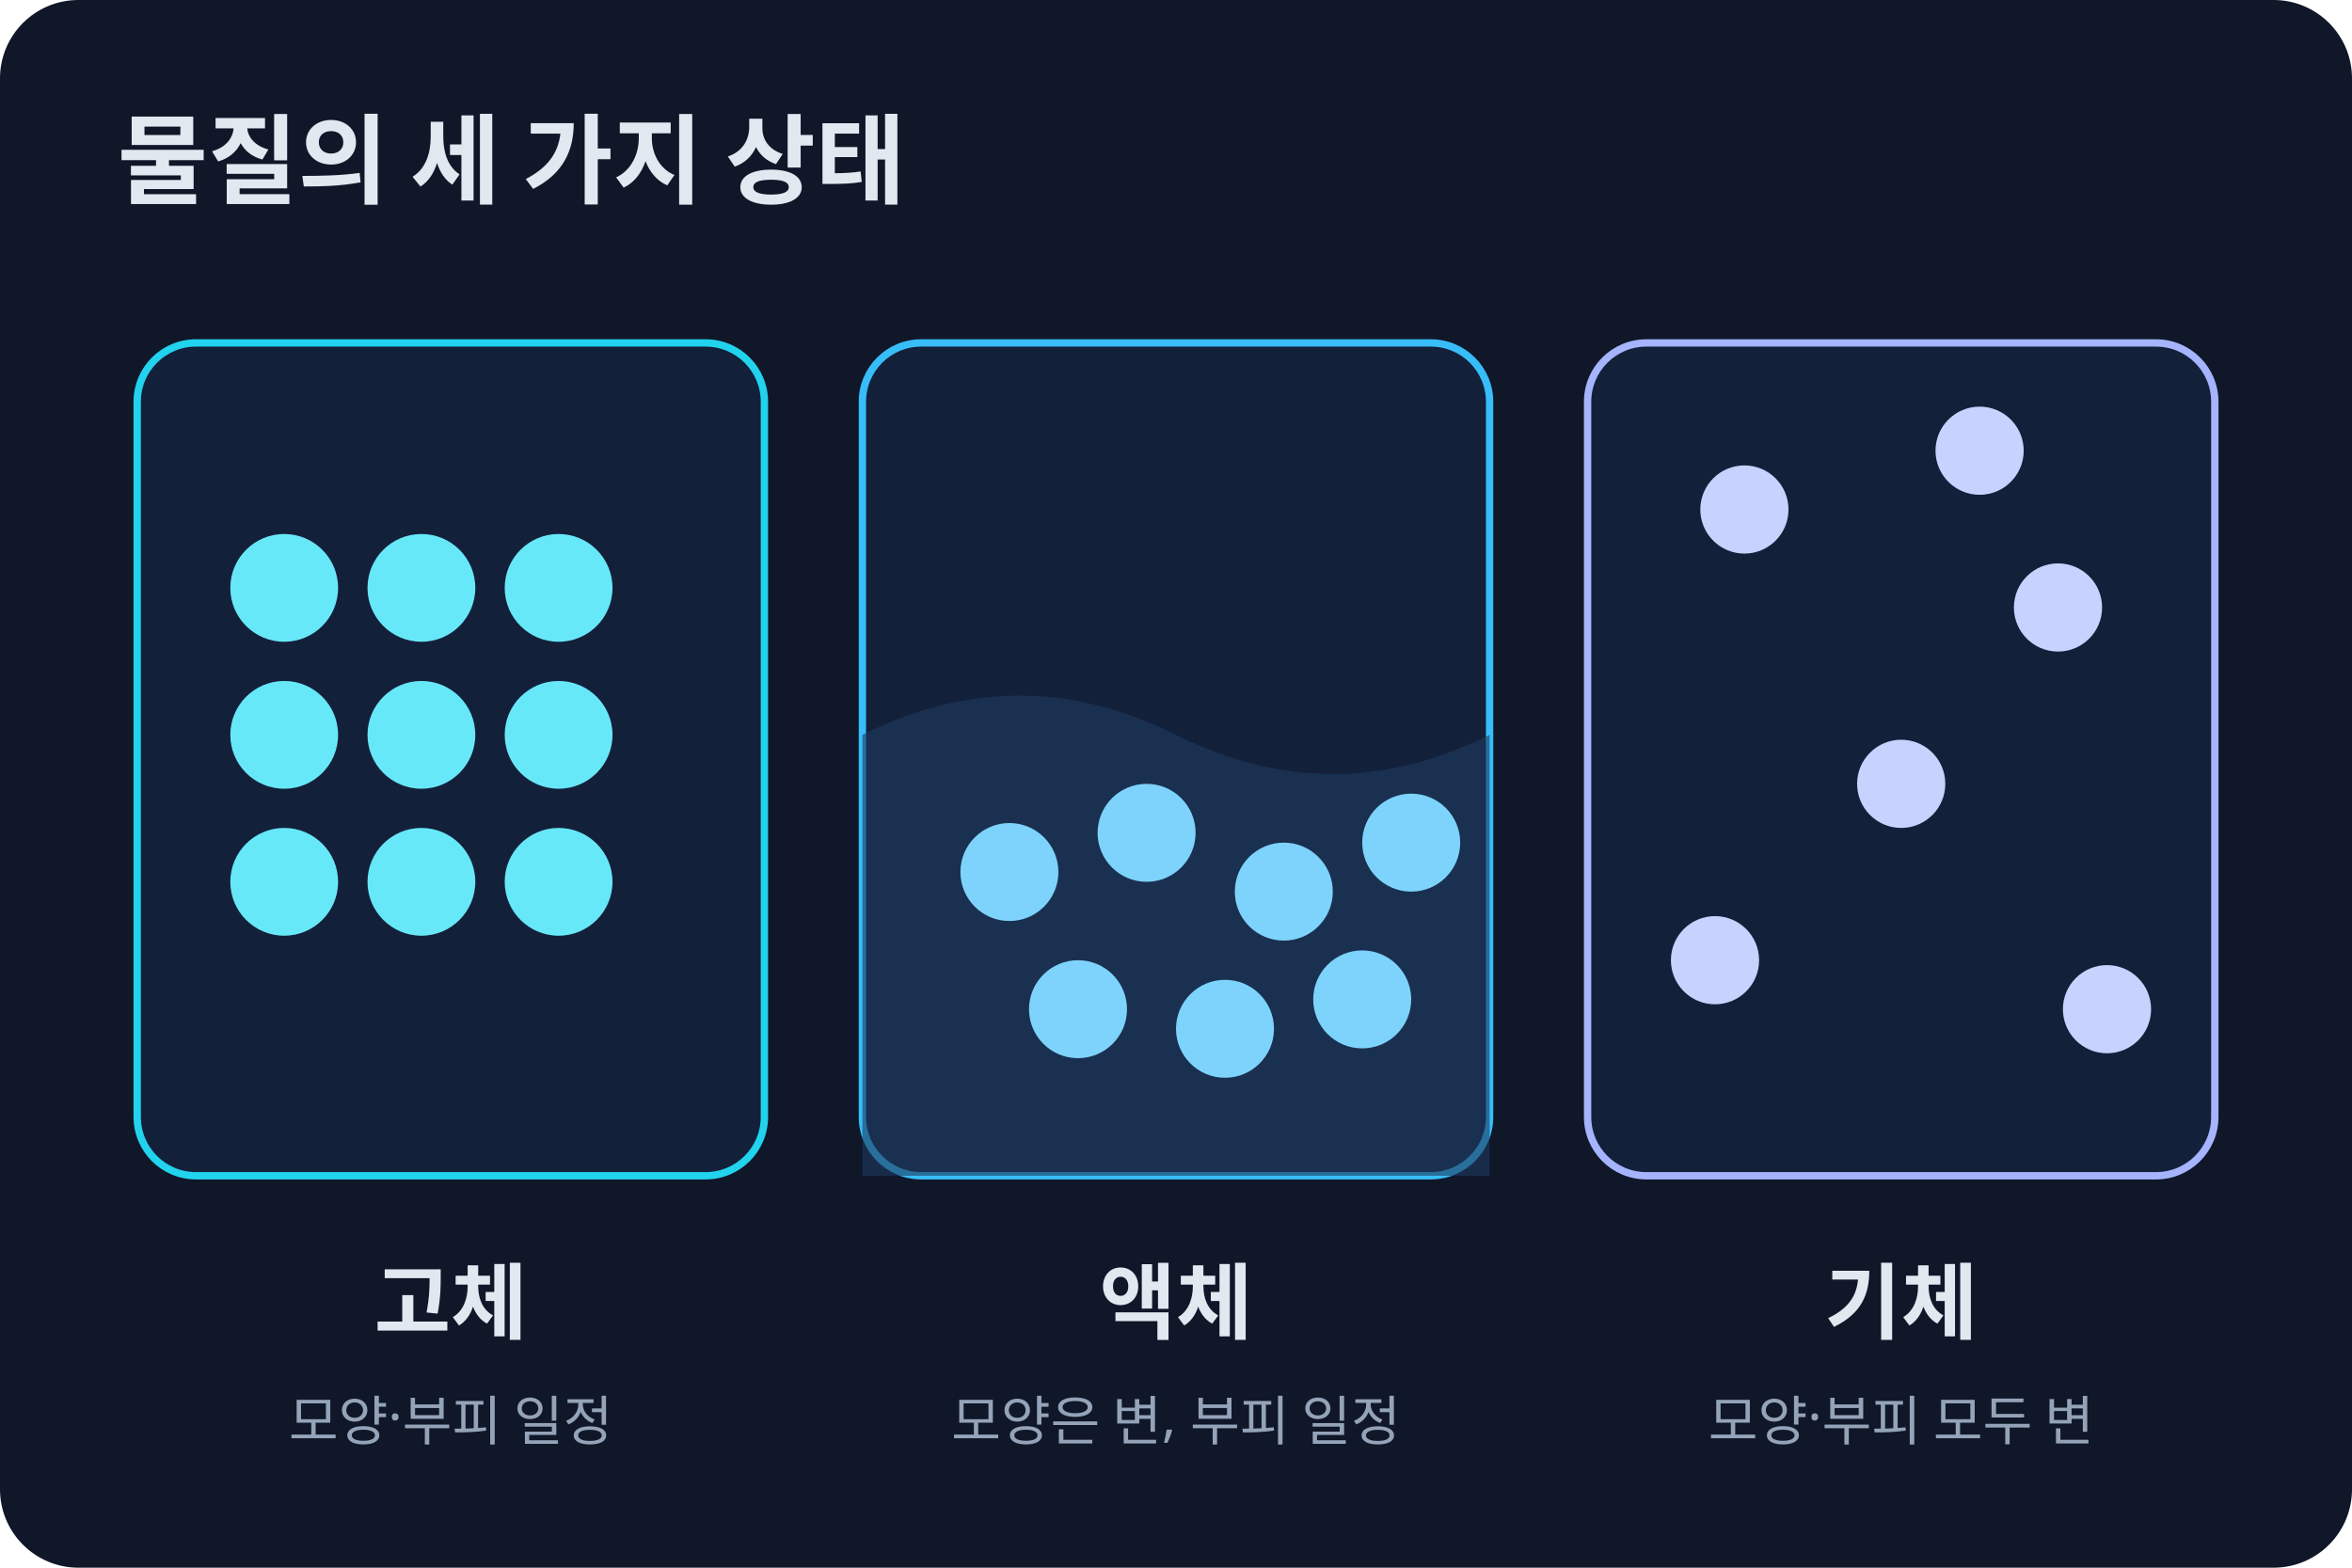
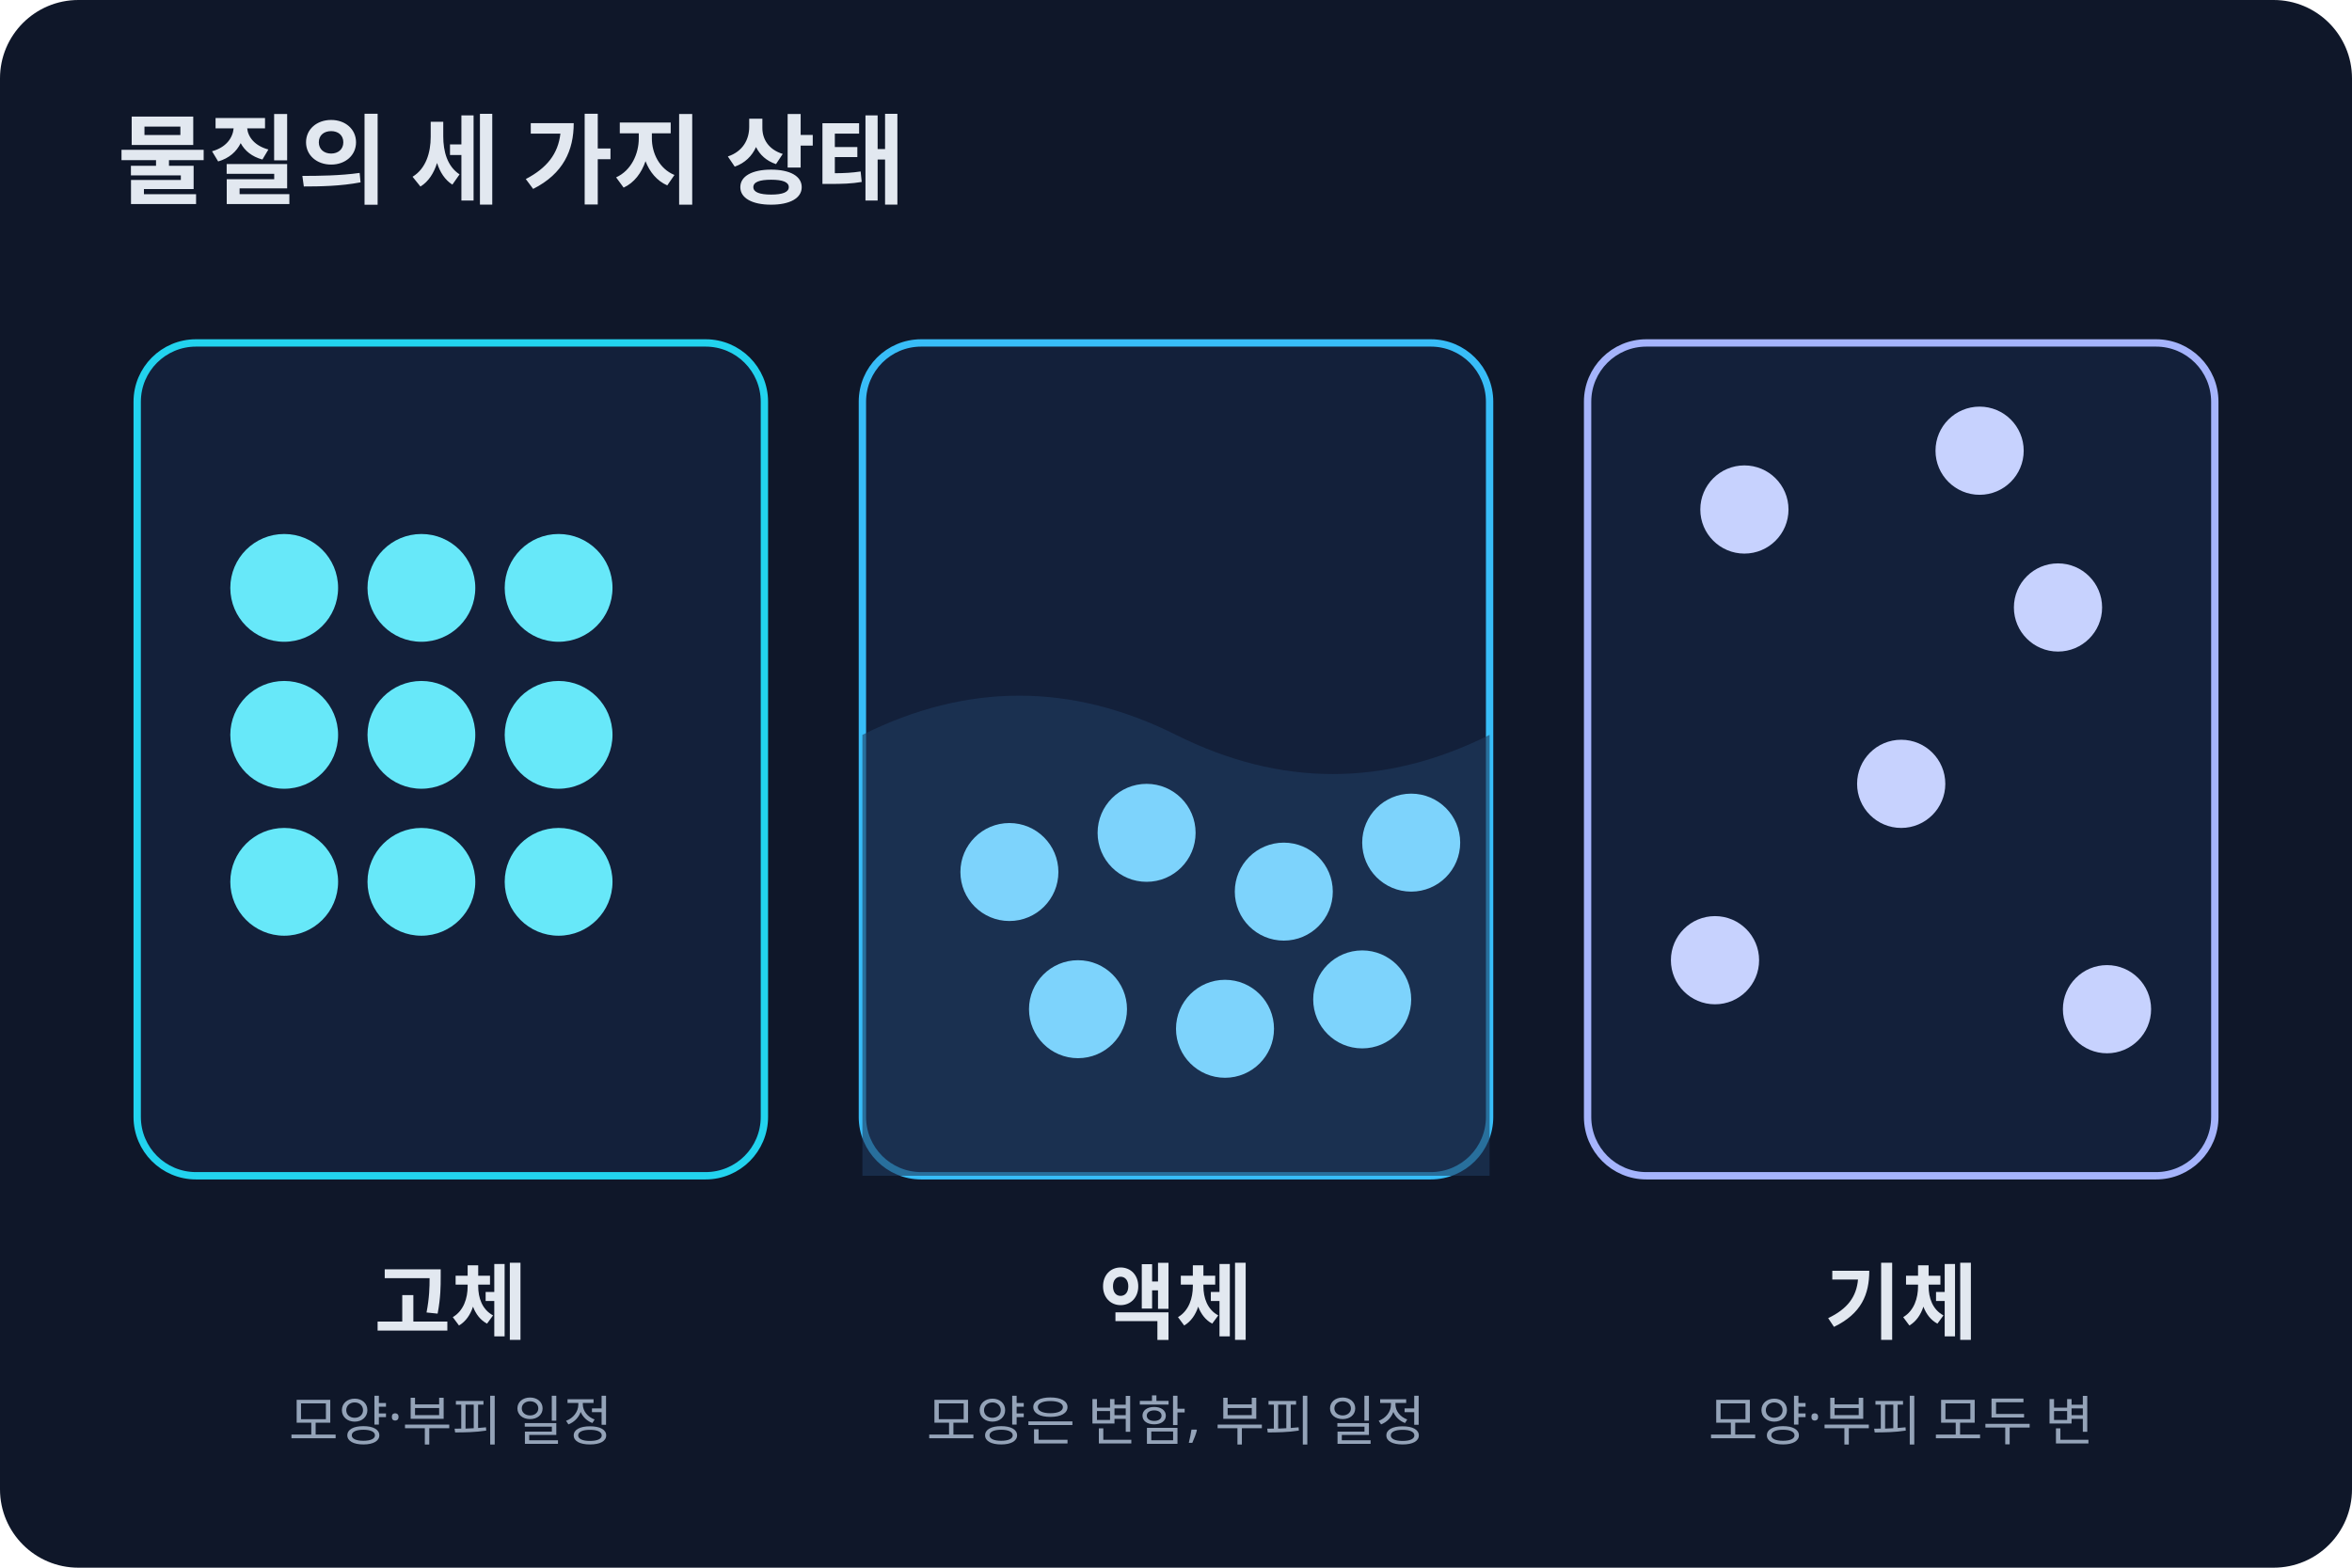
<svg xmlns="http://www.w3.org/2000/svg" viewBox="0 0 480 320" font-family="'Noto Sans KR','Malgun Gothic',sans-serif">
  <rect width="480" height="320" rx="16" fill="#0f1729" />
  <text x="24" y="40" fill="#e2e8f0" font-size="20" font-weight="700">물질의 세 가지 상태</text>
  <g>
    <rect x="28" y="70" width="128" height="170" rx="12" fill="#13203a" stroke="#22d3ee" stroke-width="1.5" />
    <g fill="#67e8f9">
      <circle cx="58" cy="120" r="11" />
      <circle cx="86" cy="120" r="11" />
      <circle cx="114" cy="120" r="11" />
      <circle cx="58" cy="150" r="11" />
      <circle cx="86" cy="150" r="11" />
      <circle cx="114" cy="150" r="11" />
      <circle cx="58" cy="180" r="11" />
      <circle cx="86" cy="180" r="11" />
      <circle cx="114" cy="180" r="11" />
    </g>
    <text x="92" y="272" fill="#e2e8f0" font-size="17" font-weight="700" text-anchor="middle">고체</text>
    <text x="92" y="294" fill="#94a3b8" font-size="11" text-anchor="middle">모양·부피 일정</text>
  </g>
  <g>
    <rect x="176" y="70" width="128" height="170" rx="12" fill="#13203a" stroke="#38bdf8" stroke-width="1.5" />
    <path d="M176 150 q32 -16 64 0 t64 0 v90 h-128 z" fill="#1e3a5f" opacity="0.6" />
    <g fill="#7dd3fc">
      <circle cx="206" cy="178" r="10" />
      <circle cx="234" cy="170" r="10" />
      <circle cx="262" cy="182" r="10" />
      <circle cx="288" cy="172" r="10" />
      <circle cx="220" cy="206" r="10" />
      <circle cx="250" cy="210" r="10" />
      <circle cx="278" cy="204" r="10" />
    </g>
    <text x="240" y="272" fill="#e2e8f0" font-size="17" font-weight="700" text-anchor="middle">액체</text>
-     <text x="240" y="294" fill="#94a3b8" font-size="11" text-anchor="middle">모양은 변, 부피 일정</text>
+     <text x="240" y="294" fill="#94a3b8" font-size="11" text-anchor="middle">모양은 변함, 부피 일정</text>
  </g>
  <g>
    <rect x="324" y="70" width="128" height="170" rx="12" fill="#13203a" stroke="#a5b4fc" stroke-width="1.5" />
    <g fill="#c7d2fe">
      <circle cx="356" cy="104" r="9" />
      <circle cx="420" cy="124" r="9" />
      <circle cx="388" cy="160" r="9" />
      <circle cx="350" cy="196" r="9" />
      <circle cx="430" cy="206" r="9" />
      <circle cx="404" cy="92" r="9" />
    </g>
    <text x="388" y="272" fill="#e2e8f0" font-size="17" font-weight="700" text-anchor="middle">기체</text>
    <text x="388" y="294" fill="#94a3b8" font-size="11" text-anchor="middle">모양·부피 모두 변</text>
  </g>
</svg>
